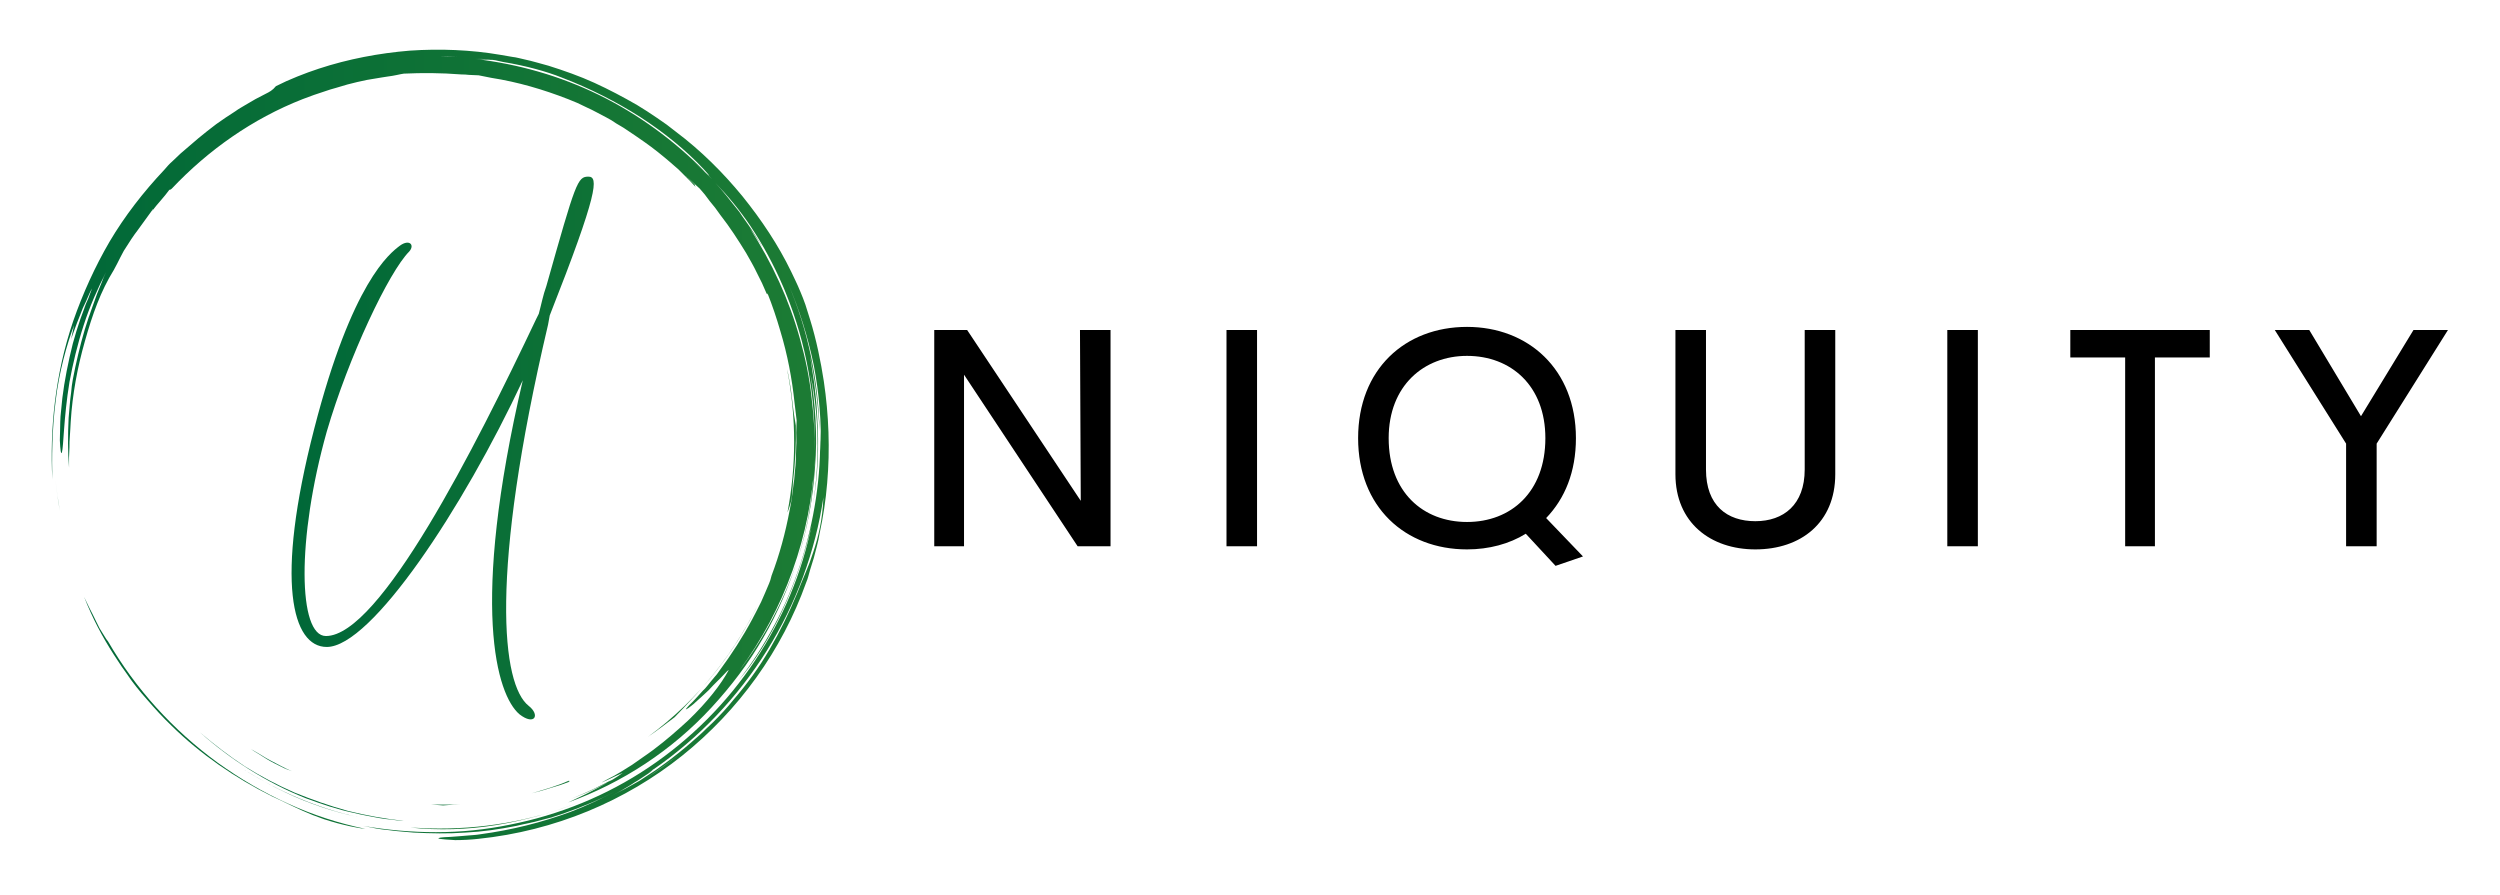
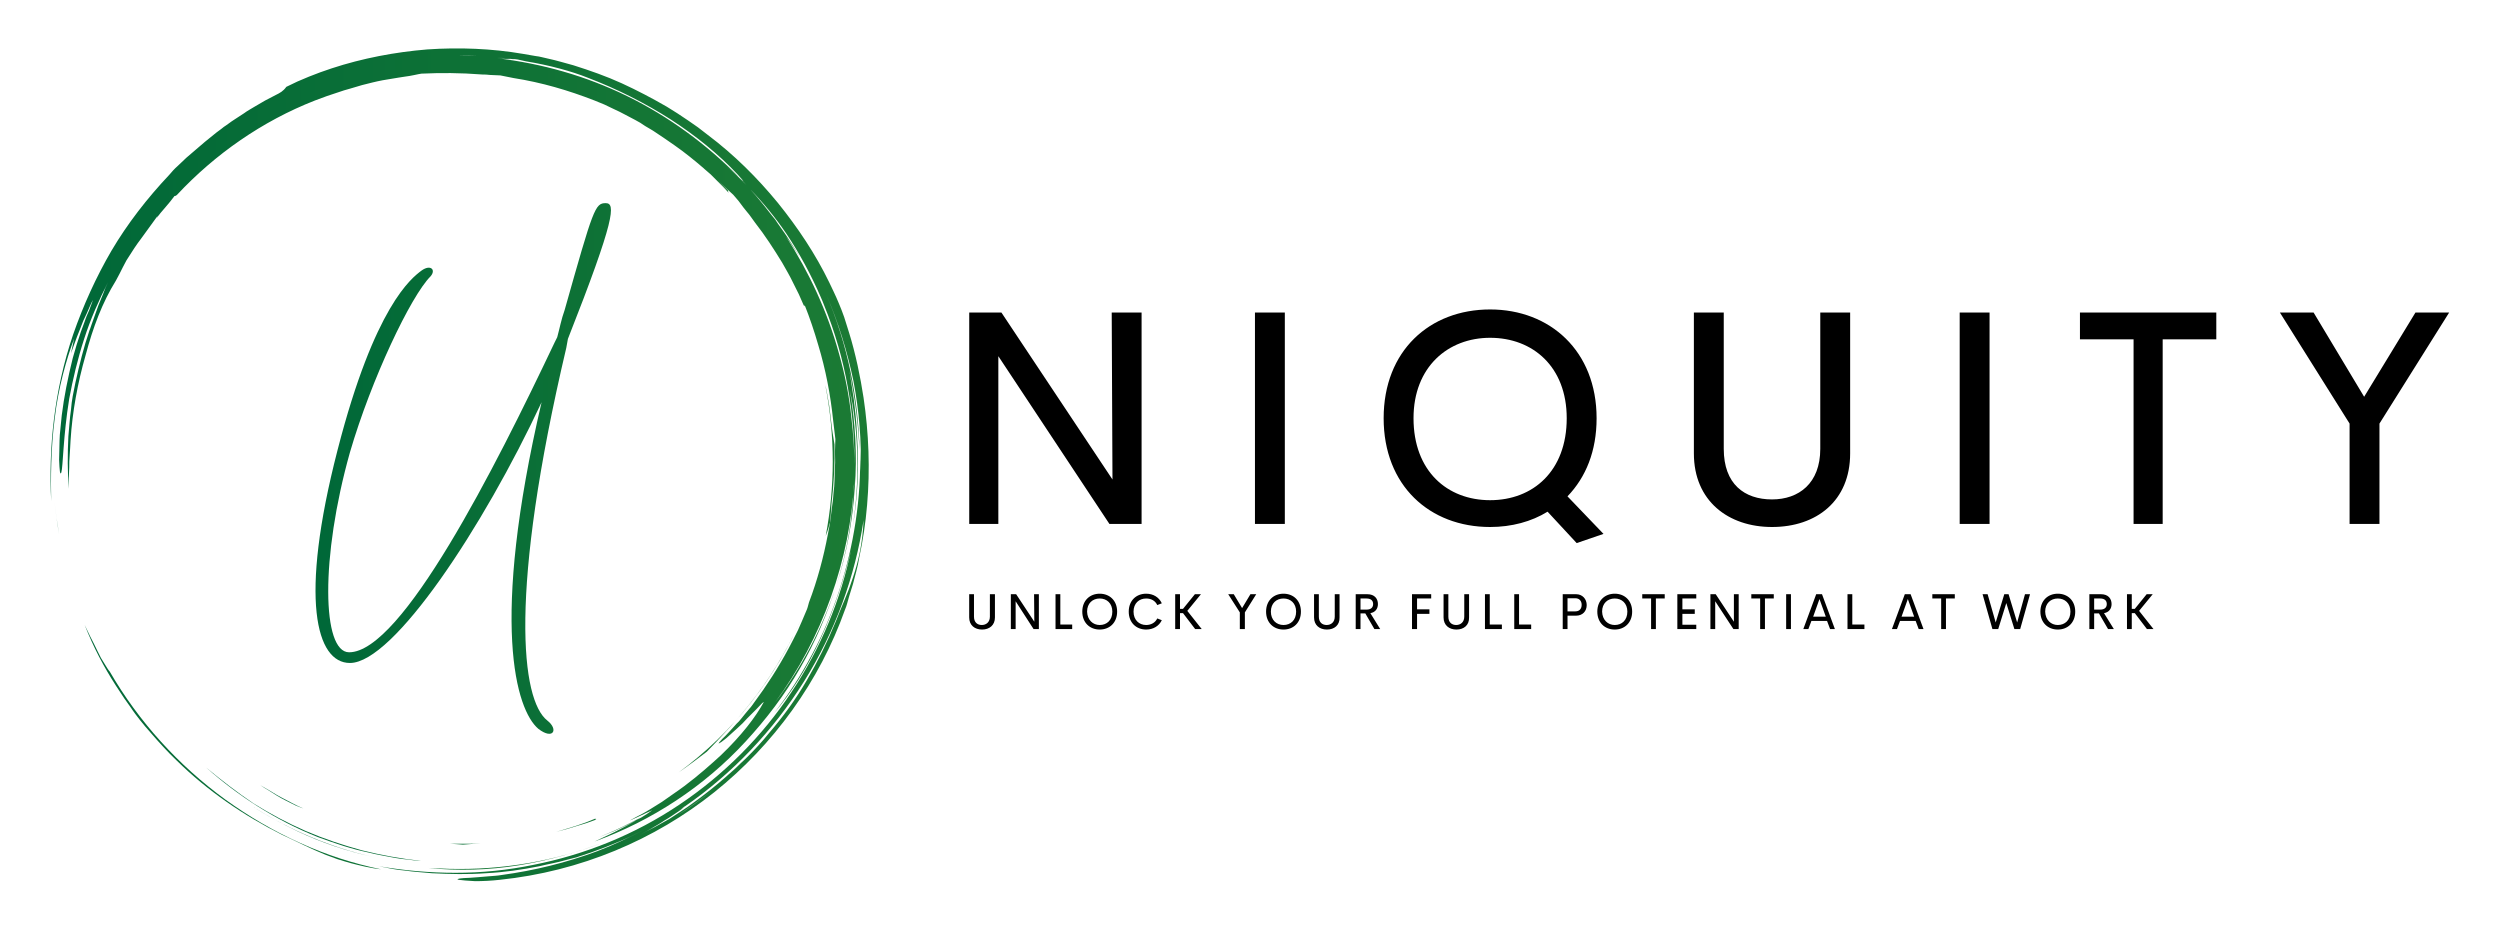
- <svg xmlns="http://www.w3.org/2000/svg" version="1.1" id="Layer_1" x="0px" y="0px" viewBox="0 0 3130 1119.3" style="enable-background:new 0 0 3130 1119.3;" xml:space="preserve">
+ <svg xmlns="http://www.w3.org/2000/svg" version="1.1" id="Layer_1" x="0px" y="0px" viewBox="0 0 3126.9 1168.2" style="enable-background:new 0 0 3126.9 1168.2;" xml:space="preserve">
  <style type="text/css">
	.st0{fill:url(#SVGID_1_);}
- 	.st1{fill:url(#SVGID_00000129890723016489773640000000590520768784743839_);}
- 	.st2{fill:url(#SVGID_00000062883945611185133580000014454220380440470661_);}
- 	.st3{fill:url(#SVGID_00000084519853245065703440000004025779807663095475_);}
- 	.st4{fill:url(#SVGID_00000155863886091936071970000016582040243634875574_);}
+ 	.st1{fill:url(#SVGID_00000072250395043214935540000009712779706212970942_);}
+ 	.st2{fill:url(#SVGID_00000166677032919304909900000006526759297363202946_);}
+ 	.st3{fill:url(#SVGID_00000076564966583567439900000015097010110968255161_);}
+ 	.st4{fill:url(#SVGID_00000159438170327804224140000000047572605082485415_);}
</style>
-   <g transform="scale(6.498195) translate(10, 10)">
-     <g id="SvgjsG1248" transform="matrix(0.8052182,0,0,0.8052182,0.0002814412,0.0001388968)">
-       <linearGradient id="SVGID_1_" gradientUnits="userSpaceOnUse" x1="155.886" y1="167.974" x2="156.886" y2="167.974" gradientTransform="matrix(654.9058 0 0 -438.4614 -102090 73794.242)">
+   <g transform="scale(6.346968) translate(10, 10)">
+     <g id="SvgjsG3352" transform="matrix(0.8676921,0,0,0.8676921,0.0003032771,0.0001496733)">
+       <linearGradient id="SVGID_1_" gradientUnits="userSpaceOnUse" x1="148.033" y1="164.232" x2="149.033" y2="164.232" gradientTransform="matrix(689.2938 0 0 -461.4843 -102037.68 75934.727)">
        <stop offset="0" style="stop-color:#006838" />
        <stop offset="1" style="stop-color:#96CF24" />
      </linearGradient>
      <path class="st0" d="M22.7,154.9c1.9,2.2,3.8,4.3,5.9,6.3c6.9,6.8,15.2,12.5,24,16.9c3.3,1.5,6.3,3.1,9.8,4.5    c0.9,0.3,1.8,0.7,2.7,1c1,0.3,1.9,0.6,3,0.9c1,0.3,2.1,0.5,3.3,0.8c1.1,0.2,2.3,0.5,3.6,0.6c-6.3-1.3-12.5-3.3-18.4-6    c-6-2.7-11.6-6-16.9-9.8C29,162.3,20,152.4,13.4,141c-0.3-0.3-0.7-1-1.2-1.8l-0.8-1.3l-0.8-1.6c-0.5-1.1-1.1-2.2-1.6-3.2    c-0.4-0.9-0.9-1.8-1.3-2.7c2,5.1,4.4,9.6,7.1,13.8c1.2,1.9,2.5,3.8,3.9,5.7c-0.2-0.3-0.4-0.5-0.6-0.8    C19.5,151.1,21,153,22.7,154.9L22.7,154.9L22.7,154.9z M18,149.1l-0.1-0.2L18,149.1z M1.3,106l-0.5-3.9c0.3,2.4,0.6,5,1.1,7.7    l-0.3-1.9C1.5,107.3,1.4,106.7,1.3,106z M85.8,185.6c6.7,0.7,13.6,0.5,20.5-0.6c6.8-1.1,13.5-3,19.7-5.4    c-11.4,4.5-23.6,6.5-35.5,6.2C88.9,185.7,87.4,185.7,85.8,185.6L85.8,185.6z" />
-       <linearGradient id="SVGID_00000083069719894456025890000003606128562127129017_" gradientUnits="userSpaceOnUse" x1="155.904" y1="167.957" x2="156.904" y2="167.957" gradientTransform="matrix(703.4645 0 0 -561.7575 -109629.336 94480.695)">
+       <linearGradient id="SVGID_00000098925815845179335090000001882897268122230965_" gradientUnits="userSpaceOnUse" x1="148.049" y1="164.215" x2="149.049" y2="164.215" gradientTransform="matrix(740.4023 0 0 -591.2545 -109572.492 97222.336)">
        <stop offset="0" style="stop-color:#006838" />
        <stop offset="1" style="stop-color:#96CF24" />
      </linearGradient>
-       <path style="fill:url(#SVGID_00000083069719894456025890000003606128562127129017_);" d="M46.4,172l-0.3-0.2    C46.3,171.9,46.3,171.9,46.4,172z M56.1,177.3c5.5,2.6,11.2,4.5,17.1,5.8c-9.7-2.2-18.8-6.1-26.8-11.1    C49.5,173.9,52.7,175.7,56.1,177.3L56.1,177.3z M177,107.1c0.1-1.6,0.3-3.2,0.3-4c0.6-5.1,0.8-9.4,0.7-13.7    c-0.1-0.8-0.4-2.2-0.6-3.9c-0.2-1.7-0.4-3.3-0.6-4.9c-0.3-1.6-0.5-3.2-0.9-4.7c2.3,11.6,2.2,23.3,0.1,34.3    C176.5,109,176.7,108.1,177,107.1L177,107.1z" />
-       <linearGradient id="SVGID_00000070797203221399046410000006713702311587160738_" gradientUnits="userSpaceOnUse" x1="155.97" y1="167.931" x2="156.97" y2="167.931" gradientTransform="matrix(973.3866 0 0 -989.3502 -151819.625 166237.531)">
+       <path style="fill:url(#SVGID_00000098925815845179335090000001882897268122230965_);" d="M46.4,172l-0.3-0.2    C46.3,171.9,46.3,171.9,46.4,172z M56.1,177.3c5.5,2.6,11.2,4.5,17.1,5.8c-9.7-2.2-18.8-6.1-26.8-11.1    C49.5,173.9,52.7,175.7,56.1,177.3L56.1,177.3z M177,107.1c0.1-1.6,0.3-3.2,0.3-4c0.6-5.1,0.8-9.4,0.7-13.7    c-0.1-0.8-0.4-2.2-0.6-3.9c-0.2-1.7-0.4-3.3-0.6-4.9c-0.3-1.6-0.5-3.2-0.9-4.7c2.3,11.6,2.2,23.3,0.1,34.3    C176.5,109,176.7,108.1,177,107.1L177,107.1z" />
+       <linearGradient id="SVGID_00000037663825782143695570000017159115586187271830_" gradientUnits="userSpaceOnUse" x1="148.109" y1="164.189" x2="149.109" y2="164.189" gradientTransform="matrix(1024.498 0 0 -1041.299 -151737.609 171063.984)">
        <stop offset="0" style="stop-color:#006838" />
        <stop offset="1" style="stop-color:#96CF24" />
      </linearGradient>
-       <path style="fill:url(#SVGID_00000070797203221399046410000006713702311587160738_);" d="M0.9,83.5c0.8-6.9,2.7-13.6,4.4-18.1    l-0.7,3.3c0.4-1,1.1-3.2,2.1-5.6l0.7-1.8l0.8-1.7c0.5-1.1,0.9-2.2,1.4-3c-0.3,0.8-0.6,1.6-0.9,2.4c-0.3,0.8-0.7,1.7-1.1,2.5    l1.5-3.4C7.4,61.9,6.1,65.8,5,69.8c-1.1,4.4-2,8.9-2.5,13c-0.1,1-0.2,2-0.3,3c-0.1,1-0.2,1.9-0.2,2.7c0,1.7-0.1,3.2-0.1,4.4    c0.1,2.4,0.3,3.6,0.5,2.9c0.4-1.3,0.4-8.2,1.8-16.8c0.8-4.3,1.9-9,3.4-13.6C9,61,11,56.5,13,52.6l-0.6,1.3l-0.5,1.3l-1.1,2.7    l-1,2.8l-0.5,1.4c-0.2,0.5-0.3,1-0.5,1.4c-1.3,3.8-2.3,7.8-3.2,11.9L5,78.4c-0.2,1-0.3,2-0.4,3.1c-0.3,2-0.4,4.1-0.6,6.1    c-0.2,4.1-0.2,8.1,0.1,11.9c0-0.9,0-1.7,0-2.5l0.1-2.4c0-0.8,0-1.7,0.1-2.7c0.1-1,0.1-2.1,0.2-3.4C4.9,82,6.1,75.5,7.9,69.2    c1.8-6.4,3.8-12,6.9-17l0.8-1.5c0.5-1,1-2,1.6-3.1c0.7-1.1,1.3-2,1.8-2.8c0.5-0.8,1-1.4,1.5-2.1l3.7-5.1c0.1,0,0,0.2-0.2,0.5    c0.6-0.9,1.3-1.7,2-2.5c0.8-0.9,1.5-1.8,2.1-2.6c0.1,0,0.3,0,0.6-0.3c8.7-9.2,19.3-16.7,31.3-21.4l2.7-1l2.7-0.9L66.6,9l1.4-0.4    l2.7-0.8c1.6-0.4,3.1-0.8,4.7-1.1l2.4-0.4c0.8-0.1,1.6-0.3,2.5-0.4c1.7-0.2,3.1-0.6,3.9-0.7C88.6,5,92.9,5,98.1,5.4    c0.4,0,1,0,1.7,0.1c0.7,0,1.5,0.1,2.3,0.1c0.9,0.2,1.9,0.4,3,0.6c6.4,1,12.5,2.8,18.4,5.1l0,0l2.2,0.9l2.3,1.1    c1.6,0.7,3.1,1.6,4.7,2.4c0.8,0.4,1.6,0.9,2.3,1.4c0.8,0.5,1.6,0.9,2.3,1.4c1.5,1,3,2,4.4,3c2.3,1.6,4.5,3.4,6.6,5.2    c0,0,0.1,0.1,0.1,0.1l0,0l1.5,1.3l1.4,1.4l1.4,1.4c0.5,0.5,0.9,1,1.3,1.4c-0.2-0.4-0.2-0.5-0.2-0.6c-0.7-0.7-1.5-1.4-2.3-2.2    c1.3,1.2,2.5,2.3,3.5,3.2c0.4,0.5,0.8,0.9,1.2,1.4l1.2,1.6l1.3,1.6l1.3,1.8c2.2,2.8,4.2,5.9,6.1,9c0.9,1.6,1.8,3.1,2.6,4.8    l1.2,2.4l1.1,2.5c0.3,0.5,0.2,0,0.2-0.1c1.2,3,2.2,6,3.1,9.1c1.7,5.6,2.8,11.4,3.4,17.2c0.2,1.4,0.3,2.8,0.5,4.2l-0.1,2.9    c0,1.1,0.1,2.2,0,3.3l-0.1,3.3c0,0.8-0.1,1.6-0.2,2.5c-0.1,0.9-0.1,1.8-0.3,2.9l-0.4,3.2c-0.1,1.1-0.4,2.3-0.6,3.5    c-1,5.3-2.4,10.5-4.3,15.5c-0.2,0.8-0.4,1.5-0.6,1.9c-0.6,1.5-1.3,3-1.9,4.4c-0.7,1.4-1.4,2.8-2.1,4.1c-2.3,4.3-5,8.5-7.9,12.4    c-0.3,0.4-0.6,0.9-1,1.3l-1,1.2c-0.7,0.8-1.2,1.6-1.9,2.2c-1.3,1.4-2.3,2.6-3.3,3.5c-1.1,1.2-1,1.2-0.2,0.7    c0.5-0.4,1.1-0.8,1.6-1.3l2.1-1.9c0.8-0.7,1.5-1.4,2.2-2.2c0.7-0.7,1.4-1.4,2-2c1.1-1.2,1.8-1.9,1.7-1.6c-1.8,3.3-5,7.5-9.7,12    c-2.4,2.2-5.1,4.6-8.3,7c-1.6,1.2-3.3,2.3-5.1,3.6c-1.8,1.1-3.7,2.4-5.8,3.4c-4.5,2.4,3.4-1.5,3.6-1.5c-0.8,0.6-1.6,1.1-2.4,1.6    c-1.5,0.8-2.9,1.6-4.5,2.3c-0.9,0.4-1.8,0.9-2.7,1.2l-2.7,1.1l1.4-0.6c3-1.2,5.7-2.6,8.2-3.9c-0.9,0.6-2,1.2-3.1,1.8    c-1.2,0.6-2.4,1.3-3.7,1.9l-3.6,1.7c13-4.7,24.9-12.5,34.3-22.7c4.7-5.1,8.9-10.6,12.4-16.7c3.5-6,6.2-12.4,8.3-19    c-3.2,9.9-8.1,19.1-14,26.8c10.7-14.5,17.2-32.3,18-50.6c0,1-0.1,2-0.2,3c-0.1,1-0.1,2-0.2,3c-0.3,2-0.4,4-0.8,6    c-0.6,4-1.6,7.9-2.8,11.8c2.3-7,3.6-14.4,4.1-21.9c0.6-7.5,0.1-14.9-1.1-22.2c2,9.6,2.3,20.5,0.6,31.3c1.2-6.9,1.5-14.1,1-21.2    c-0.1-2.7-0.4-5.4-0.7-7.9c-0.4-2.5-0.7-4.8-1-6.6c1.4,6.8,2,12.6,2.3,18.1c-0.3-12-2.7-24.1-7.6-35.5c2.7,6.2,4.8,12.9,6.2,19.7    c1.3,6.8,1.9,13.8,1.6,20.6c0-0.8,0-1.6,0-2.4l-0.1-2.4c0.3,10.8-1.4,21.6-4.7,31.7c-1.7,5.1-3.7,10-6.2,14.6    c-2.5,4.7-5.3,9.1-8.6,13.3c3.7-4.3,7.6-10.4,10.6-17c3.1-6.7,5.4-13.9,6.9-20.2c-2.3,11.3-6.9,22.5-13.6,32.5    c-6.6,10-15.4,18.8-25.4,25.5c-10.1,6.8-21.5,11.4-33.2,13.7c-5.8,1.2-11.7,1.8-17.7,1.8c-5.8,0-11.6-0.5-17.4-1.5l3,0.6    c1,0.2,2,0.3,3,0.4c2,0.3,4.1,0.4,6.1,0.6c4.1,0.2,8.2,0.3,12.3,0c4.1-0.2,8.2-0.8,12.2-1.6c2-0.5,4-0.8,6-1.4c1-0.3,2-0.5,3-0.8    l3-1c-1.5,0.5-3.1,1.1-4.7,1.5l-2.1,0.6c4.4-1.2,8.7-2.7,12.9-4.5c1.9-0.8,3.8-1.7,5.7-2.7c-3.5,1.8-7,3.5-10.7,4.9    c-7,2.6-14.3,4.4-21.7,5.4c-1.1,0.2-2.1,0.2-3,0.3l-2.4,0.2c-1.4,0.1-2.5,0.2-3.2,0.2c-1.5,0.1-1.7,0.3-1.1,0.4    c0.6,0.1,2,0.2,3.7,0.3c1.7,0,3.7-0.1,5.5-0.3c18.4-1.9,35.3-9.1,48.8-19.9c13.5-10.8,23.9-25.2,29.7-41.5    c0.4-0.9,0.6-1.9,0.9-2.9c0.3-1,0.6-1.9,0.9-2.9c0.5-2,1.1-3.9,1.4-5.9l0.6-3l0.5-3l0.2-1.5l0.2-1.5l0.3-3    c0.7-8.1,0.4-16.3-0.8-24.4c-0.7-4.6-1.8-10-3.3-14.8l-1.1-3.5c-0.4-1.1-0.8-2.2-1.2-3.1l-0.6-1.4l-0.6-1.3l-1-2.1    c-3.1-6.4-7.1-12.4-11.7-18.1c-4.6-5.6-9.9-10.9-15.9-15.4l-2.2-1.7l-2.3-1.6l-1.2-0.8l-1.2-0.8l-2.4-1.5    c-3.3-1.9-6.7-3.7-10.2-5.3c-3.5-1.6-7.2-2.9-11-4.1c-1.9-0.5-3.8-1.1-5.7-1.5c-1-0.2-1.9-0.5-2.9-0.6l-2.9-0.5    c-7-1.2-14.4-1.5-21.7-1c-7.3,0.6-14.7,2-21.7,4.3l-2.6,0.9c-0.9,0.3-1.7,0.7-2.6,1c-0.9,0.4-1.7,0.7-2.6,1.1l-2.5,1.2    C52.8,9.2,52,9.6,51.2,10l-2.5,1.3l-2.4,1.4c-0.8,0.5-1.6,0.9-2.4,1.5l-2.3,1.5c-0.8,0.5-1.5,1.1-2.3,1.6    c-0.7,0.6-1.5,1.1-2.2,1.7L35,20.7c-0.7,0.6-1.4,1.2-2.1,1.8l-2.1,1.8l-2,1.9c-0.7,0.6-1.3,1.3-1.9,2c-5,5.3-9.5,11.1-13.1,17.2    c-3.5,6-6.4,12.4-8.7,19c-4.4,12.9-5.6,26-5,37.9C0,97.4,0,90.4,0.9,83.5z M142,173.9c3-2,6-4.1,8.8-6.4    C147.9,169.9,145,172,142,173.9z M182.2,119.6c-0.3,0.9-0.6,1.8-0.9,2.6l-1,2.5l-0.5,1.2l-0.5,1.2c-0.3,0.8-0.7,1.7-1,2.5    c-1.9,4.6-4.1,9.1-6.6,13.4c-2.5,4.3-5.4,8.3-8.6,12c-1.5,1.9-3.2,3.7-4.9,5.4l-2.6,2.5c-0.8,0.8-1.8,1.6-2.7,2.4    c-0.7,0.6-1.5,1.3-2.2,1.9c2.8-2.3,5.4-4.7,7.9-7.3c-3.6,3.7-7.5,7.1-11.7,10.2c-1,0.7-2,1.5-3.1,2.2l-3.2,2.1l-3.4,1.9    c-1.2,0.6-2.4,1.2-3.6,1.9c0.9-0.5,1.8-1,2.7-1.5c1-0.6,2.1-1.2,3.1-1.9c1.1-0.6,2-1.3,2.8-1.8s1.4-1,1.7-1.3    c-0.5,0.3-0.9,0.6-1.4,0.9c0.5-0.3,1-0.7,1.5-1c0,0-0.1,0.1-0.1,0.1c10.9-7.5,20.2-17.3,27.2-28.5c7-11.2,11.6-23.8,13.5-36.6    C184.4,111.9,183.4,116,182.2,119.6L182.2,119.6z M167.1,41.6c3,4.5,5.6,9.3,7.8,14.4c0.2,0.5,0.5,1.1,0.7,1.7    c5,12.2,7.2,25.2,6.9,38c0.1-4.2-0.2-8.5-0.7-12.7c-0.5-4.9-1.5-9.7-2.8-14.3c-2.6-9.4-6.7-18.3-12-26.5c0.5,0.7,1,1.4,1.5,2.2    c0.6,0.8,1.1,1.6,1.6,2.5l-0.6-1.1l-0.7-1.1l-1.4-2.2c-0.9-1.4-2-2.8-2.9-4.2c-1.1-1.3-2.1-2.7-3.2-4c-0.8-1-1.6-1.9-2.5-2.9    C161.8,34.5,164.6,37.9,167.1,41.6L167.1,41.6z M96.9,1.2c1.5,0.1,2.9,0.2,4.4,0.3c1.2,0.1,2.4,0.3,3.6,0.4c0.4,0,0.7,0,1.2,0.1    c0.5,0.1,1,0.2,1.8,0.4c5.5,0.9,10.5,2.3,14,3.7c6.8,2.6,13.1,5.8,18.9,9.5c5.7,3.7,10.9,7.9,15.2,12.5c2,2.2,1.4,1.7,0.3,0.6    l1.7,1.8c-0.7-0.7-1.5-1.5-2.2-2.2l-2.3-2.1c0.6,0.5,1.9,1.7,2.8,2.5c-7.4-7.5-16-13.8-25.4-18.4c-9.4-4.6-19.4-7.4-29.5-8.6    c1.6,0.2,2.4,0.2,3.2,0.2c-1.1-0.1-2.2-0.3-3.3-0.4C99.8,1.4,98.3,1.3,96.9,1.2l-4.4-0.1C94,1.1,95.4,1.1,96.9,1.2L96.9,1.2z" />
-       <linearGradient id="SVGID_00000085228514155945287230000000336029058803628185_" gradientUnits="userSpaceOnUse" x1="155.906" y1="168.011" x2="156.906" y2="168.011" gradientTransform="matrix(708.6851 0 0 -297.1727 -110452.797 50084.695)">
+       <path style="fill:url(#SVGID_00000037663825782143695570000017159115586187271830_);" d="M0.9,83.5c0.8-6.9,2.7-13.6,4.4-18.1    l-0.7,3.3c0.4-1,1.1-3.2,2.1-5.6l0.7-1.8l0.8-1.7c0.5-1.1,0.9-2.2,1.4-3c-0.3,0.8-0.6,1.6-0.9,2.4c-0.3,0.8-0.7,1.7-1.1,2.5    l1.5-3.4C7.4,61.9,6.1,65.8,5,69.8c-1.1,4.4-2,8.9-2.5,13c-0.1,1-0.2,2-0.3,3c-0.1,1-0.2,1.9-0.2,2.7c0,1.7-0.1,3.2-0.1,4.4    c0.1,2.4,0.2,3.6,0.5,2.9c0.4-1.3,0.4-8.2,1.8-16.8c0.8-4.3,1.9-9,3.4-13.6C9,61,11,56.5,13,52.6l-0.6,1.3l-0.5,1.3l-1.1,2.7    l-1,2.8l-0.5,1.4c-0.2,0.5-0.3,1-0.5,1.4c-1.3,3.8-2.3,7.8-3.2,11.9L5,78.4c-0.2,1-0.3,2-0.4,3.1c-0.3,2-0.4,4.1-0.6,6.1    c-0.2,4.1-0.2,8.1,0.1,11.9c0-0.9,0-1.7,0-2.5l0.1-2.4c0-0.8,0-1.7,0.1-2.7c0.1-1,0.1-2.1,0.2-3.4C4.9,82,6.1,75.5,7.9,69.2    c1.7-6.4,3.8-12,6.9-17l0.8-1.5c0.5-1,1-2,1.6-3.1c0.7-1.1,1.3-2,1.8-2.8c0.5-0.8,1-1.4,1.5-2.1l3.7-5.1c0.1,0,0,0.2-0.2,0.5    c0.6-0.9,1.3-1.7,2-2.5c0.8-0.9,1.5-1.8,2.1-2.6c0.1,0,0.3,0,0.6-0.3c8.6-9.2,19.3-16.7,31.3-21.4l2.7-1l2.7-0.9L66.6,9l1.4-0.4    l2.7-0.8c1.6-0.4,3.1-0.8,4.7-1.1l2.4-0.4c0.8-0.1,1.6-0.3,2.5-0.4c1.7-0.2,3.1-0.6,3.9-0.7C88.6,5,92.9,5,98.1,5.4    c0.4,0,1,0,1.7,0.1c0.7,0,1.5,0.1,2.3,0.1c0.9,0.2,1.9,0.4,3,0.6c6.4,1,12.5,2.8,18.4,5.1l0,0l2.2,0.9l2.3,1.1    c1.6,0.7,3.1,1.6,4.7,2.4c0.8,0.4,1.6,0.9,2.3,1.4c0.8,0.5,1.6,0.9,2.3,1.4c1.5,1,3,2,4.4,3c2.3,1.6,4.5,3.4,6.6,5.2    c0,0,0.1,0.1,0.1,0.1l0,0l1.5,1.3l1.4,1.4l1.4,1.4c0.5,0.5,0.9,1,1.3,1.4c-0.2-0.3-0.2-0.5-0.2-0.6c-0.7-0.7-1.5-1.4-2.3-2.2    c1.3,1.2,2.5,2.3,3.5,3.2c0.4,0.5,0.8,0.9,1.2,1.4l1.2,1.6l1.3,1.6l1.3,1.8c2.2,2.8,4.2,5.9,6.1,9c0.9,1.6,1.8,3.1,2.6,4.8    l1.2,2.4l1.1,2.5c0.3,0.5,0.2,0,0.2-0.1c1.2,3,2.2,6,3.1,9.1c1.7,5.6,2.8,11.4,3.4,17.2c0.2,1.4,0.3,2.8,0.5,4.2l-0.1,2.9    c0,1.1,0.1,2.2,0,3.3l-0.1,3.3c0,0.8-0.1,1.6-0.2,2.5c-0.1,0.9-0.1,1.8-0.3,2.9l-0.4,3.2c-0.1,1.1-0.4,2.3-0.6,3.5    c-1,5.3-2.4,10.5-4.3,15.5c-0.2,0.8-0.4,1.5-0.6,1.9c-0.6,1.5-1.3,3-1.9,4.4c-0.7,1.4-1.4,2.8-2.1,4.1c-2.3,4.3-5,8.5-7.9,12.4    c-0.3,0.4-0.6,0.9-1,1.3l-1,1.2c-0.7,0.8-1.2,1.6-1.9,2.2c-1.3,1.4-2.3,2.6-3.3,3.5c-1.1,1.2-1,1.2-0.2,0.7    c0.5-0.4,1.1-0.8,1.6-1.3l2.1-1.9c0.8-0.7,1.5-1.4,2.2-2.2c0.7-0.7,1.4-1.4,2-2c1.1-1.2,1.8-1.9,1.7-1.6c-1.8,3.3-5,7.5-9.7,12    c-2.4,2.2-5.1,4.6-8.3,7c-1.6,1.2-3.3,2.3-5.1,3.6c-1.8,1.1-3.7,2.4-5.8,3.4c-4.5,2.4,3.4-1.5,3.6-1.5c-0.8,0.6-1.6,1.1-2.4,1.6    c-1.5,0.8-2.9,1.6-4.5,2.3c-0.9,0.4-1.8,0.9-2.7,1.2l-2.7,1.1l1.4-0.6c3-1.2,5.7-2.6,8.2-3.9c-0.9,0.6-2,1.2-3.1,1.8    c-1.2,0.6-2.4,1.3-3.7,1.9l-3.6,1.7c13-4.7,24.9-12.5,34.3-22.7c4.7-5.1,8.9-10.6,12.4-16.7c3.5-6,6.2-12.4,8.3-19    c-3.2,9.9-8.1,19.1-14,26.8c10.7-14.5,17.1-32.3,18-50.6c0,1-0.1,2-0.2,3c-0.1,1-0.1,2-0.2,3c-0.3,2-0.4,4-0.8,6    c-0.6,4-1.6,7.9-2.8,11.8c2.3-7,3.6-14.4,4.1-21.9c0.6-7.5,0.1-14.9-1.1-22.2c2,9.6,2.3,20.5,0.6,31.3c1.2-6.9,1.5-14.1,1-21.2    c-0.1-2.7-0.4-5.4-0.7-7.9c-0.4-2.5-0.7-4.8-1-6.6c1.4,6.8,2,12.6,2.3,18.1c-0.3-12-2.7-24.1-7.6-35.5c2.7,6.2,4.8,12.9,6.2,19.7    c1.3,6.8,1.9,13.8,1.6,20.6c0-0.8,0-1.6,0-2.4l-0.1-2.4c0.3,10.8-1.4,21.6-4.7,31.7c-1.7,5.1-3.7,10-6.2,14.6    c-2.5,4.7-5.3,9.1-8.6,13.3c3.7-4.3,7.6-10.4,10.6-17c3.1-6.7,5.4-13.9,6.9-20.2c-2.3,11.3-6.9,22.5-13.6,32.5    c-6.6,10-15.4,18.8-25.4,25.5c-10.1,6.8-21.5,11.4-33.2,13.7c-5.8,1.2-11.7,1.8-17.7,1.8c-5.8,0-11.6-0.5-17.4-1.5l3,0.6    c1,0.2,2,0.3,3,0.4c2,0.3,4.1,0.4,6.1,0.6c4.1,0.2,8.2,0.3,12.2,0c4.1-0.2,8.2-0.8,12.2-1.6c2-0.5,4-0.8,6-1.4c1-0.3,2-0.5,3-0.8    l3-1c-1.5,0.5-3.1,1.1-4.7,1.5l-2.1,0.6c4.4-1.2,8.7-2.7,12.9-4.5c1.9-0.8,3.8-1.7,5.7-2.7c-3.5,1.8-7,3.5-10.7,4.9    c-7,2.6-14.3,4.4-21.7,5.4c-1.1,0.2-2.1,0.2-3,0.3l-2.4,0.2c-1.4,0.1-2.5,0.2-3.2,0.2c-1.5,0.1-1.7,0.3-1.1,0.4    c0.6,0.1,2,0.2,3.7,0.3c1.7,0,3.7-0.1,5.5-0.3c18.4-1.9,35.3-9.1,48.8-19.9c13.5-10.8,23.9-25.2,29.7-41.5    c0.4-0.9,0.6-1.9,0.9-2.9c0.3-1,0.6-1.9,0.9-2.9c0.5-2,1.1-3.9,1.4-5.9l0.6-3l0.5-3l0.2-1.5l0.2-1.5l0.3-3    c0.7-8.1,0.4-16.3-0.8-24.4c-0.7-4.6-1.8-10-3.3-14.8l-1.1-3.5c-0.4-1.1-0.8-2.2-1.2-3.1l-0.6-1.4l-0.6-1.3l-1-2.1    c-3.1-6.4-7.1-12.4-11.7-18.1c-4.6-5.6-9.9-10.9-15.9-15.4l-2.2-1.7l-2.3-1.6l-1.2-0.8l-1.2-0.8l-2.4-1.5    c-3.3-1.9-6.7-3.7-10.2-5.3c-3.5-1.6-7.2-2.9-11-4.1c-1.9-0.5-3.8-1.1-5.7-1.5c-1-0.2-1.9-0.5-2.9-0.6l-2.9-0.5    c-7-1.2-14.4-1.5-21.7-1c-7.3,0.6-14.7,2-21.7,4.3l-2.6,0.9c-0.9,0.3-1.7,0.7-2.6,1c-0.9,0.4-1.7,0.7-2.6,1.1l-2.5,1.2    C52.8,9.2,52,9.6,51.2,10l-2.5,1.3l-2.4,1.4c-0.8,0.5-1.6,0.9-2.4,1.5l-2.3,1.5c-0.8,0.5-1.5,1.1-2.3,1.6    c-0.7,0.6-1.5,1.1-2.2,1.7L35,20.7c-0.7,0.6-1.4,1.2-2.1,1.8l-2.1,1.8l-2,1.9c-0.7,0.6-1.3,1.3-1.9,2c-5,5.3-9.5,11.1-13.1,17.2    c-3.5,6-6.4,12.4-8.7,19c-4.4,12.9-5.6,26-5,37.9C0,97.4,0,90.4,0.9,83.5z M142,173.9c3-2,6-4.1,8.8-6.4    C147.9,169.9,145,172,142,173.9z M182.2,119.6c-0.3,0.9-0.6,1.8-0.9,2.6l-1,2.5l-0.5,1.2l-0.5,1.2c-0.3,0.8-0.7,1.7-1,2.5    c-1.9,4.6-4.1,9.1-6.6,13.4c-2.5,4.3-5.4,8.3-8.6,12c-1.5,1.9-3.2,3.7-4.9,5.4l-2.6,2.5c-0.8,0.8-1.8,1.6-2.7,2.4    c-0.7,0.6-1.5,1.3-2.2,1.9c2.8-2.3,5.4-4.7,7.9-7.3c-3.6,3.7-7.5,7.1-11.7,10.2c-1,0.7-2,1.5-3.1,2.2l-3.2,2.1l-3.4,1.9    c-1.2,0.6-2.4,1.2-3.6,1.9c0.9-0.5,1.8-1,2.7-1.5c1-0.6,2.1-1.2,3.1-1.9c1.1-0.6,2-1.3,2.8-1.8s1.4-1,1.7-1.3    c-0.5,0.3-0.9,0.6-1.4,0.9c0.5-0.3,1-0.7,1.5-1c0,0-0.1,0.1-0.1,0.1c10.9-7.5,20.2-17.3,27.2-28.5c7-11.2,11.6-23.8,13.5-36.6    C184.4,111.9,183.4,116,182.2,119.6L182.2,119.6z M167.1,41.6c3,4.5,5.6,9.3,7.8,14.4c0.2,0.5,0.5,1.1,0.7,1.7    c5,12.2,7.2,25.2,6.9,38c0.1-4.2-0.2-8.5-0.7-12.7c-0.5-4.9-1.5-9.7-2.8-14.3c-2.6-9.4-6.7-18.3-12-26.5c0.5,0.7,1,1.4,1.5,2.2    c0.6,0.8,1.1,1.6,1.6,2.5l-0.6-1.1l-0.7-1.1l-1.4-2.2c-0.9-1.4-2-2.8-2.9-4.2c-1.1-1.3-2.1-2.7-3.2-4c-0.8-1-1.6-1.9-2.5-2.9    C161.8,34.5,164.6,37.9,167.1,41.6L167.1,41.6z M96.9,1.2c1.5,0.1,2.9,0.2,4.4,0.3c1.2,0.1,2.4,0.3,3.6,0.4c0.4,0,0.7,0,1.2,0.1    c0.5,0.1,1,0.2,1.8,0.4c5.5,0.9,10.5,2.3,14,3.7c6.8,2.6,13.1,5.8,18.9,9.5c5.7,3.7,10.9,7.9,15.2,12.5c2,2.2,1.4,1.7,0.3,0.6    l1.7,1.8c-0.7-0.7-1.5-1.5-2.2-2.2l-2.3-2.1c0.6,0.5,1.9,1.7,2.8,2.5c-7.4-7.5-16-13.8-25.4-18.4c-9.4-4.6-19.4-7.4-29.5-8.6    c1.6,0.2,2.4,0.2,3.2,0.2c-1.1-0.1-2.2-0.3-3.3-0.4C99.8,1.4,98.3,1.3,96.9,1.2l-4.4-0.1C94,1.1,95.4,1.1,96.9,1.2L96.9,1.2z" />
+       <linearGradient id="SVGID_00000108273358287293424140000009659534282140479636_" gradientUnits="userSpaceOnUse" x1="148.051" y1="164.27" x2="149.051" y2="164.27" gradientTransform="matrix(745.897 0 0 -312.7767 -110395.469 51536.301)">
        <stop offset="0" style="stop-color:#006838" />
        <stop offset="1" style="stop-color:#96CF24" />
      </linearGradient>
-       <path style="fill:url(#SVGID_00000085228514155945287230000000336029058803628185_);" d="M115.9,184.7l0.4-0.1    c-0.4,0.1-0.9,0.3-1.3,0.4C115.3,184.9,115.6,184.8,115.9,184.7z M160.4,146.2c4.2-5.6,8-12.3,10.4-18l0,0    c-6.1,14.3-15.9,26.7-28.2,35.7c2.2-1.5,4.3-3.1,6.4-4.7C151.7,156.4,156.2,151.8,160.4,146.2L160.4,146.2z M35.4,162.8    c7.2,6.4,15.8,12,25.4,15.8c3.8,1.4,7.6,2.7,11.5,3.5c1.9,0.5,3.9,0.8,5.9,1.2c1,0.2,2,0.3,3,0.4c1,0.1,2,0.3,3,0.3    c-4.5-0.5-9-1.3-13.4-2.4c-4.4-1.2-8.6-2.7-12.8-4.4c-4.1-1.8-8.1-3.9-11.9-6.3C42.3,168.4,38.8,165.7,35.4,162.8z M123.9,174.3    l-2.2,0.9l-2.3,0.8c-1.5,0.5-3,0.9-4.6,1.4c1.6-0.4,3.1-0.8,4.6-1.3l2.3-0.7l2.2-0.8C123.9,174.5,123.3,174.6,123.9,174.3    L123.9,174.3z M97.7,180c-1.2,0.1-2.3,0.1-3.5,0.1c-1.2,0-2.3,0-3.5,0l1.6,0.1c0.5,0,0.9,0.1,1.3,0.1    C94.9,180.2,96.3,180.1,97.7,180L97.7,180z M51.4,169.2c1.3,0.8,2.8,1.5,4.2,2.2c0.4,0.2,1,0.4,1.8,0.7c-1.7-0.7-3.4-1.7-5-2.5    c-0.8-0.4-1.6-0.9-2.4-1.4c-0.8-0.5-1.6-0.9-2.4-1.4l0.9,0.6l1,0.6L51.4,169.2z" />
+       <path style="fill:url(#SVGID_00000108273358287293424140000009659534282140479636_);" d="M115.9,184.7l0.4-0.1    c-0.4,0.1-0.9,0.3-1.3,0.4C115.3,184.9,115.6,184.8,115.9,184.7z M160.4,146.2c4.2-5.6,8-12.3,10.4-18l0,0    c-6.1,14.3-15.9,26.7-28.2,35.7c2.2-1.5,4.3-3.1,6.4-4.7C151.7,156.4,156.2,151.8,160.4,146.2L160.4,146.2z M35.3,162.8    c7.2,6.4,15.8,12,25.4,15.8c3.8,1.4,7.6,2.7,11.5,3.5c1.9,0.5,3.9,0.8,5.9,1.2c1,0.2,2,0.3,3,0.4c1,0.1,2,0.3,3,0.3    c-4.5-0.5-9-1.3-13.4-2.4c-4.4-1.2-8.6-2.6-12.8-4.4c-4.1-1.8-8.1-3.9-11.9-6.3C42.3,168.4,38.8,165.7,35.3,162.8z M123.9,174.3    l-2.2,0.9l-2.3,0.8c-1.5,0.5-3,0.9-4.6,1.4c1.6-0.4,3.1-0.8,4.6-1.3l2.3-0.7l2.2-0.8C123.9,174.5,123.3,174.6,123.9,174.3    L123.9,174.3z M97.7,180c-1.2,0.1-2.3,0.1-3.5,0.1c-1.2,0-2.3,0-3.5,0l1.6,0.1c0.5,0,0.9,0.1,1.3,0.1    C94.9,180.2,96.3,180.1,97.7,180L97.7,180z M51.4,169.2c1.3,0.8,2.8,1.5,4.2,2.2c0.4,0.2,1,0.4,1.8,0.7c-1.7-0.7-3.4-1.7-5-2.5    c-0.8-0.4-1.6-0.9-2.4-1.4c-0.8-0.5-1.6-0.9-2.4-1.4l0.9,0.6l1,0.6L51.4,169.2z" />
    </g>
-     <g id="SvgjsG1249" transform="matrix(1.621062,0,0,1.621062,44.85261,-8.388823)">
-       <linearGradient id="SVGID_00000163786499313134875840000007008771830133148328_" gradientUnits="userSpaceOnUse" x1="49.671" y1="88.598" x2="50.671" y2="88.598" gradientTransform="matrix(379.0614 0 0 -679.2874 -18827.545 60235.727)">
+     <g id="SvgjsG3353" transform="matrix(1.621062,0,0,1.621062,50.85261,-2.388823)">
+       <linearGradient id="SVGID_00000142169931657705769690000008232892778703227276_" gradientUnits="userSpaceOnUse" x1="47.76" y1="89.368" x2="48.76" y2="89.368" gradientTransform="matrix(370.2398 0 0 -663.4788 -17681.912 59346.094)">
        <stop offset="0" style="stop-color:#006838" />
        <stop offset="1" style="stop-color:#96CF24" />
      </linearGradient>
-       <path style="fill:url(#SVGID_00000163786499313134875840000007008771830133148328_);" d="M14.8,28.9C12.4,31.3,7.6,41.4,5,50.3    C1.4,63.1,1.6,74.6,4.9,74.6c6.4,0,17.7-22.3,25-37.7l0.3-0.6c0.3-1.1,0.5-2.2,0.9-3.3c3.5-12.4,3.7-13,5-13    c1.2,0,1.2,1.8-4.6,16.5l-0.2,1.1c-7,29.7-5.5,42.8-2.3,45.3c1.4,1.1,0.7,2.4-1.1,1c-2.7-2.3-5.9-12.7,0.4-39.7    c-7.1,15.2-18,31.7-23.3,31.7c-4.1,0-6.2-7.7-1.5-25.9C8,32.5,12.5,29.1,13.7,28.2C14.8,27.4,15.5,28.1,14.8,28.9L14.8,28.9z" />
+       <path style="fill:url(#SVGID_00000142169931657705769690000008232892778703227276_);" d="M14.8,28.9C12.4,31.3,7.6,41.4,5,50.3    C1.4,63.1,1.6,74.6,4.9,74.6c6.4,0,17.7-22.3,25-37.7l0.3-0.6c0.3-1.1,0.5-2.2,0.9-3.3c3.5-12.4,3.7-13,5-13    c1.2,0,1.2,1.8-4.6,16.5l-0.2,1.1c-7,29.7-5.5,42.8-2.3,45.3c1.4,1.1,0.7,2.4-1.1,1c-2.7-2.3-5.9-12.7,0.4-39.7    c-7.1,15.2-18,31.7-23.3,31.7c-4.1,0-6.2-7.7-1.5-25.9C8,32.5,12.5,29.1,13.7,28.2C14.8,27.4,15.5,28.1,14.8,28.9L14.8,28.9z" />
    </g>
-     <g id="SvgjsG1250" transform="matrix(1.509536,0,0,1.509536,163.661,34.86731)">
-       <path d="M22.8,12.4h3.9V40h-4.2L8,18.1V40H4.2V12.4h4.2l14.5,21.8L22.8,12.4L22.8,12.4z M41.5,40V12.4h3.9V40H41.5z M87,41.3    l-3.5,1.2l-3.8-4.1c-2.1,1.3-4.7,2-7.5,2c-7.9,0-13.9-5.4-13.9-14.2c0-8.8,6-14.2,13.9-14.2c7.8,0,13.9,5.4,13.9,14.2    c0,4.3-1.4,7.7-3.8,10.2L87,41.3z M62.2,26.2c0,6.9,4.4,10.7,10,10.7c5.6,0,10-3.8,10-10.7c0-6.7-4.4-10.5-10-10.5    C66.7,15.7,62.2,19.5,62.2,26.2L62.2,26.2z M109,40.4c-5.7,0-10.2-3.4-10.2-9.6V12.4h3.9v17.8c0,4.6,2.7,6.6,6.3,6.6    s6.3-2.1,6.3-6.6V12.4h3.9v18.4C119.2,37,114.8,40.4,109,40.4L109,40.4z M133.5,40V12.4h3.9V40H133.5z M167,12.4v3.5h-7V40h-3.8    V15.9h-7v-3.5L167,12.4L167,12.4z M197.4,12.4l-9.1,14.5V40h-3.9V26.9l-9.1-14.5h4.4l6.6,11l6.7-11L197.4,12.4L197.4,12.4z" />
+     <g id="SvgjsG3354" transform="matrix(1.509536,0,0,1.509536,174.661,32.86731)">
+       <path d="M22.8,12.4h3.9V40h-4.2L8,18.1V40H4.2V12.4h4.2l14.5,21.8L22.8,12.4L22.8,12.4z M41.5,40V12.4h3.9V40H41.5z M87,41.3    l-3.5,1.2l-3.8-4.1c-2.1,1.3-4.7,2-7.5,2c-7.9,0-13.9-5.4-13.9-14.2c0-8.8,6-14.2,13.9-14.2c7.8,0,13.9,5.4,13.9,14.2    c0,4.3-1.4,7.7-3.8,10.2L87,41.3z M62.2,26.2c0,6.9,4.4,10.7,10,10.7c5.6,0,10-3.8,10-10.7c0-6.7-4.4-10.5-10-10.5    C66.7,15.7,62.2,19.5,62.2,26.2L62.2,26.2z M109,40.4c-5.7,0-10.2-3.4-10.2-9.6V12.4h3.9v17.8c0,4.6,2.7,6.6,6.3,6.6    c3.5,0,6.3-2.1,6.3-6.6V12.4h3.9v18.4C119.2,37,114.8,40.4,109,40.4L109,40.4z M133.5,40V12.4h3.9V40H133.5z M167,12.4v3.5h-7V40    h-3.8V15.9h-7v-3.5L167,12.4L167,12.4z M197.4,12.4l-9.1,14.5V40h-3.9V26.9l-9.1-14.5h4.4l6.6,11l6.7-11L197.4,12.4L197.4,12.4z" />
+     </g>
+     <g id="SvgjsG3355" transform="matrix(0.4975124,0,0,0.4975124,180.0963,104.012)">
+       <path d="M6.9,20.2c-2.9,0-5.1-1.7-5.1-4.8V6.2h1.9v8.9c0,2.3,1.4,3.3,3.1,3.3s3.2-1.1,3.2-3.3V6.2H12v9.2    C12,18.5,9.8,20.2,6.9,20.2L6.9,20.2z M27.5,6.2h1.9V20h-2.1L20.2,9v11h-1.9V6.2h2.1l7.2,10.9L27.5,6.2L27.5,6.2z M37.9,18.2h4.7    V20H36V6.2h1.9L37.9,18.2L37.9,18.2z M53.5,20.2c-3.9,0-6.9-2.7-6.9-7.1c0-4.4,3-7.1,6.9-7.1c3.9,0,6.9,2.7,6.9,7.1    C60.4,17.5,57.4,20.2,53.5,20.2z M53.5,18.4c2.8,0,5-1.9,5-5.3c0-3.3-2.2-5.2-5-5.2c-2.8,0-5,1.9-5,5.2    C48.6,16.4,50.8,18.4,53.5,18.4z M71.9,20.2c-3.9,0-6.9-2.7-6.9-7.1C65,8.7,68,6,71.9,6c2.8,0,5.1,1.4,6.2,3.8l-1.8,0.7    c-0.8-1.7-2.4-2.6-4.4-2.6c-2.8,0-5,1.9-5,5.2c0,3.3,2.2,5.3,5,5.3c1.9,0,3.6-0.9,4.4-2.6l1.8,0.7C77,18.8,74.7,20.2,71.9,20.2    L71.9,20.2z M91.3,20l-4.8-6.3h-1.2V20h-1.9V6.2h1.9V12h1.2l4.7-5.8h2.4l-5.4,6.6l5.7,7.2L91.3,20L91.3,20z M115.5,6.2l-4.5,7.2    V20h-2v-6.6l-4.6-7.2h2.2l3.3,5.5l3.3-5.5L115.5,6.2L115.5,6.2z M126.3,20.2c-3.9,0-6.9-2.7-6.9-7.1c0-4.4,3-7.1,6.9-7.1    c3.9,0,6.9,2.7,6.9,7.1C133.2,17.5,130.2,20.2,126.3,20.2L126.3,20.2z M126.3,18.4c2.8,0,5-1.9,5-5.3c0-3.3-2.2-5.2-5-5.2    c-2.8,0-5,1.9-5,5.2C121.3,16.4,123.5,18.4,126.3,18.4L126.3,18.4z M143.5,20.2c-2.9,0-5.1-1.7-5.1-4.8V6.2h1.9v8.9    c0,2.3,1.4,3.3,3.1,3.3s3.2-1.1,3.2-3.3V6.2h1.9v9.2C148.6,18.5,146.4,20.2,143.5,20.2L143.5,20.2z M162.3,20l-3.6-6.2h-1.9V20    h-1.9V6.2h4.6c2.9,0,4.2,1.8,4.2,3.9c0,1.9-1.1,3.3-3,3.6l3.9,6.3L162.3,20L162.3,20z M156.8,7.9v4.4h2.4c1.8,0,2.6-0.9,2.6-2.2    c0-1.3-0.8-2.2-2.6-2.2C159.2,7.9,156.8,7.9,156.8,7.9z M184.8,7.9h-5.6v4.3h4.9V14h-4.9v6h-2V6.2h7.6V7.9L184.8,7.9z M194.8,20.2    c-2.9,0-5.1-1.7-5.1-4.8V6.2h1.9v8.9c0,2.3,1.4,3.3,3.1,3.3s3.2-1.1,3.2-3.3V6.2h1.9v9.2C199.9,18.5,197.7,20.2,194.8,20.2    L194.8,20.2z M208.1,18.2h4.7V20h-6.7V6.2h1.9V18.2L208.1,18.2z M219.7,18.2h4.7V20h-6.7V6.2h1.9V18.2L219.7,18.2z M242.2,6.2    c2.5,0,4.2,1.9,4.2,4.3c0,2.4-1.6,4.2-4.2,4.2h-3.4V20h-1.9V6.2L242.2,6.2L242.2,6.2z M241.9,13c1.6,0,2.5-1,2.5-2.6    c0-1.5-0.9-2.6-2.5-2.6h-3.1V13H241.9z M257.5,20.2c-3.9,0-6.9-2.7-6.9-7.1c0-4.4,3-7.1,6.9-7.1c3.9,0,6.9,2.7,6.9,7.1    C264.4,17.5,261.4,20.2,257.5,20.2z M257.5,18.4c2.8,0,5-1.9,5-5.3c0-3.3-2.2-5.2-5-5.2c-2.8,0-5,1.9-5,5.2    C252.6,16.4,254.8,18.4,257.5,18.4z M277.3,6.2v1.7h-3.5V20h-1.9V7.9h-3.5V6.2H277.3L277.3,6.2z M289.8,7.9h-5.5v4.3h4.9V14h-4.9    v4.3h5.5V20h-7.5V6.2h7.5V7.9L289.8,7.9z M304.7,6.2h1.9V20h-2.1l-7.2-11v11h-1.9V6.2h2.1l7.2,10.9L304.7,6.2L304.7,6.2z     M320.5,6.2v1.7H317V20h-1.9V7.9h-3.5V6.2H320.5L320.5,6.2z M325.4,20V6.2h1.9V20H325.4z M342.8,20l-1.2-3.2h-6.2l-1.2,3.2h-2    l5.1-13.8h2.3l5.1,13.8H342.8L342.8,20z M336.1,15.1h5l-2.5-7L336.1,15.1z M351.7,18.2h4.7V20h-6.7V6.2h1.9V18.2L351.7,18.2z     M377.9,20l-1.2-3.2h-6.2l-1.2,3.2h-2l5.1-13.8h2.3l5.1,13.8H377.9L377.9,20z M371.1,15.1h5l-2.5-7L371.1,15.1z M392.2,6.2v1.7    h-3.5V20h-1.9V7.9h-3.5V6.2H392.2L392.2,6.2z M407.1,20l-3.9-13.8h2l3.2,11.2l3.4-11.2h1.7l3.4,11.2L420,6.2h2L418.1,20h-2.3    l-3.2-10.3L409.4,20H407.1L407.1,20z M433,20.2c-3.9,0-6.9-2.7-6.9-7.1c0-4.4,3-7.1,6.9-7.1c3.9,0,6.9,2.7,6.9,7.1    C439.9,17.5,436.9,20.2,433,20.2z M433,18.4c2.8,0,5-1.9,5-5.3c0-3.3-2.2-5.2-5-5.2c-2.8,0-5,1.9-5,5.2    C428.1,16.4,430.3,18.4,433,18.4z M452.9,20l-3.6-6.2h-1.9V20h-1.9V6.2h4.6c2.9,0,4.2,1.8,4.2,3.9c0,1.9-1.1,3.3-3,3.6l3.9,6.3    L452.9,20L452.9,20z M447.4,7.9v4.4h2.4c1.8,0,2.6-0.9,2.6-2.2c0-1.3-0.8-2.2-2.6-2.2C449.9,7.9,447.4,7.9,447.4,7.9z M468.3,20    l-4.8-6.3h-1.2V20h-1.9V6.2h1.9V12h1.2l4.7-5.8h2.4l-5.4,6.6l5.7,7.2L468.3,20L468.3,20z" />
    </g>
  </g>
</svg>
